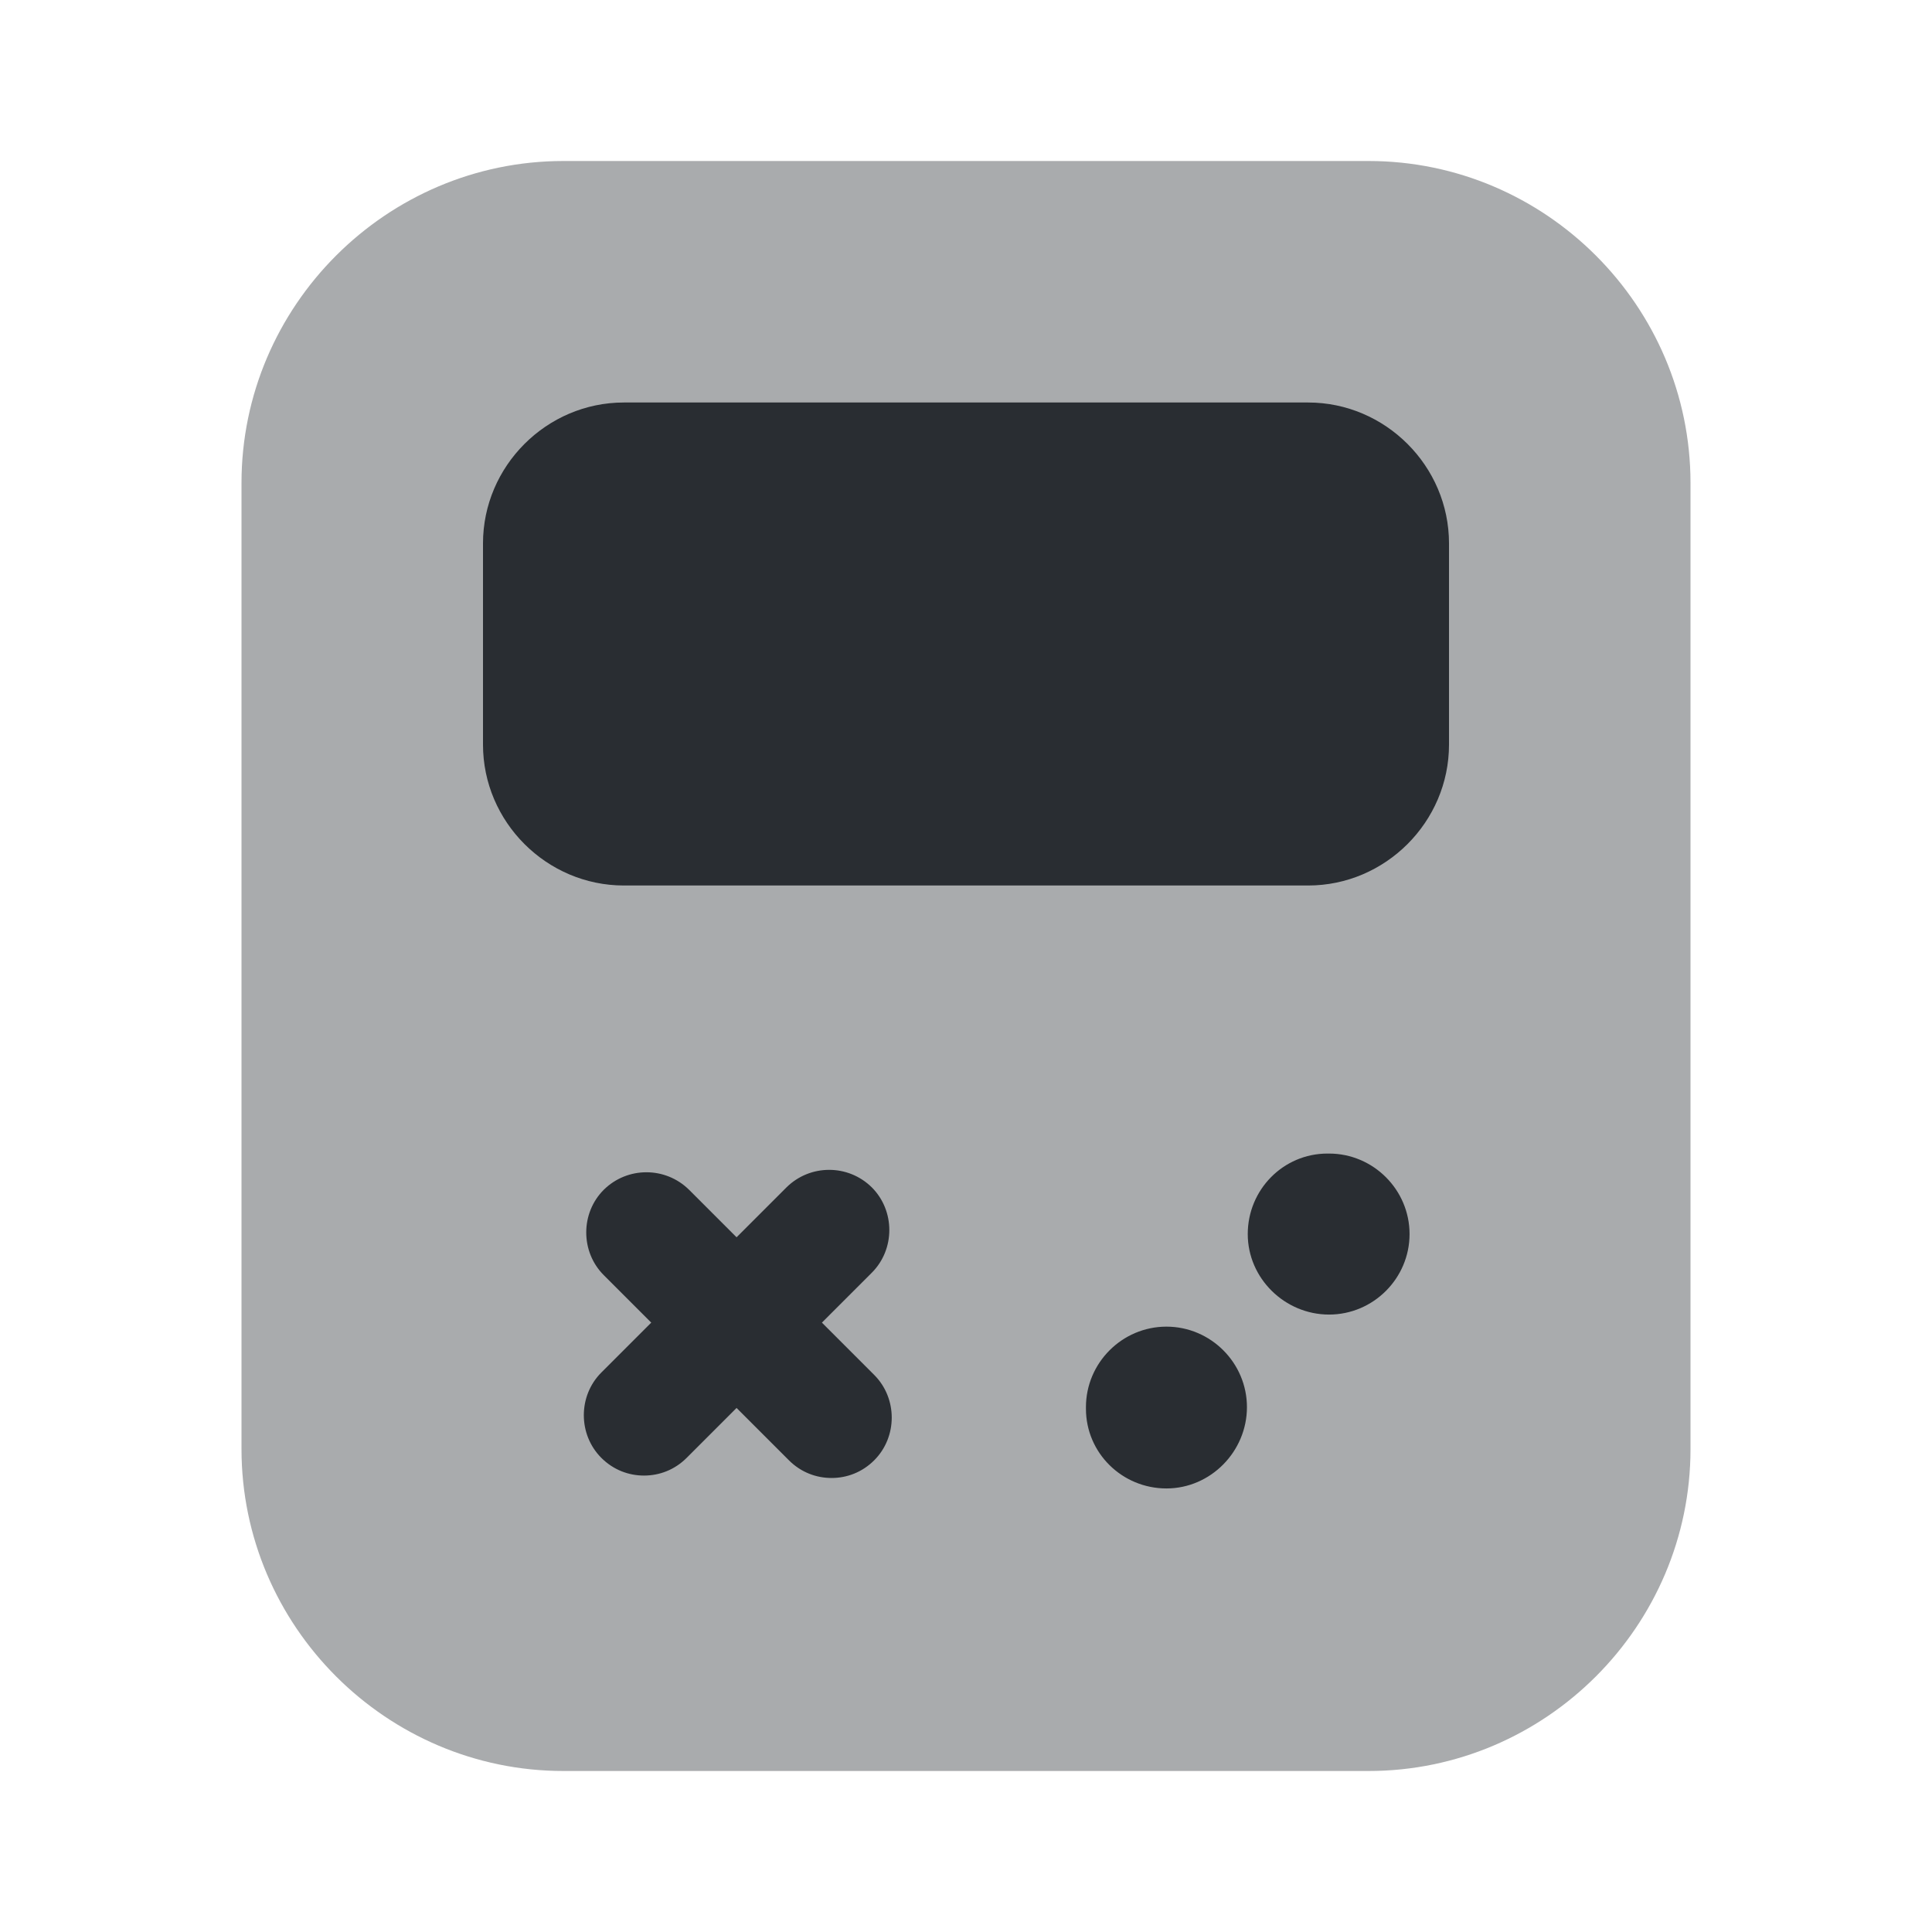
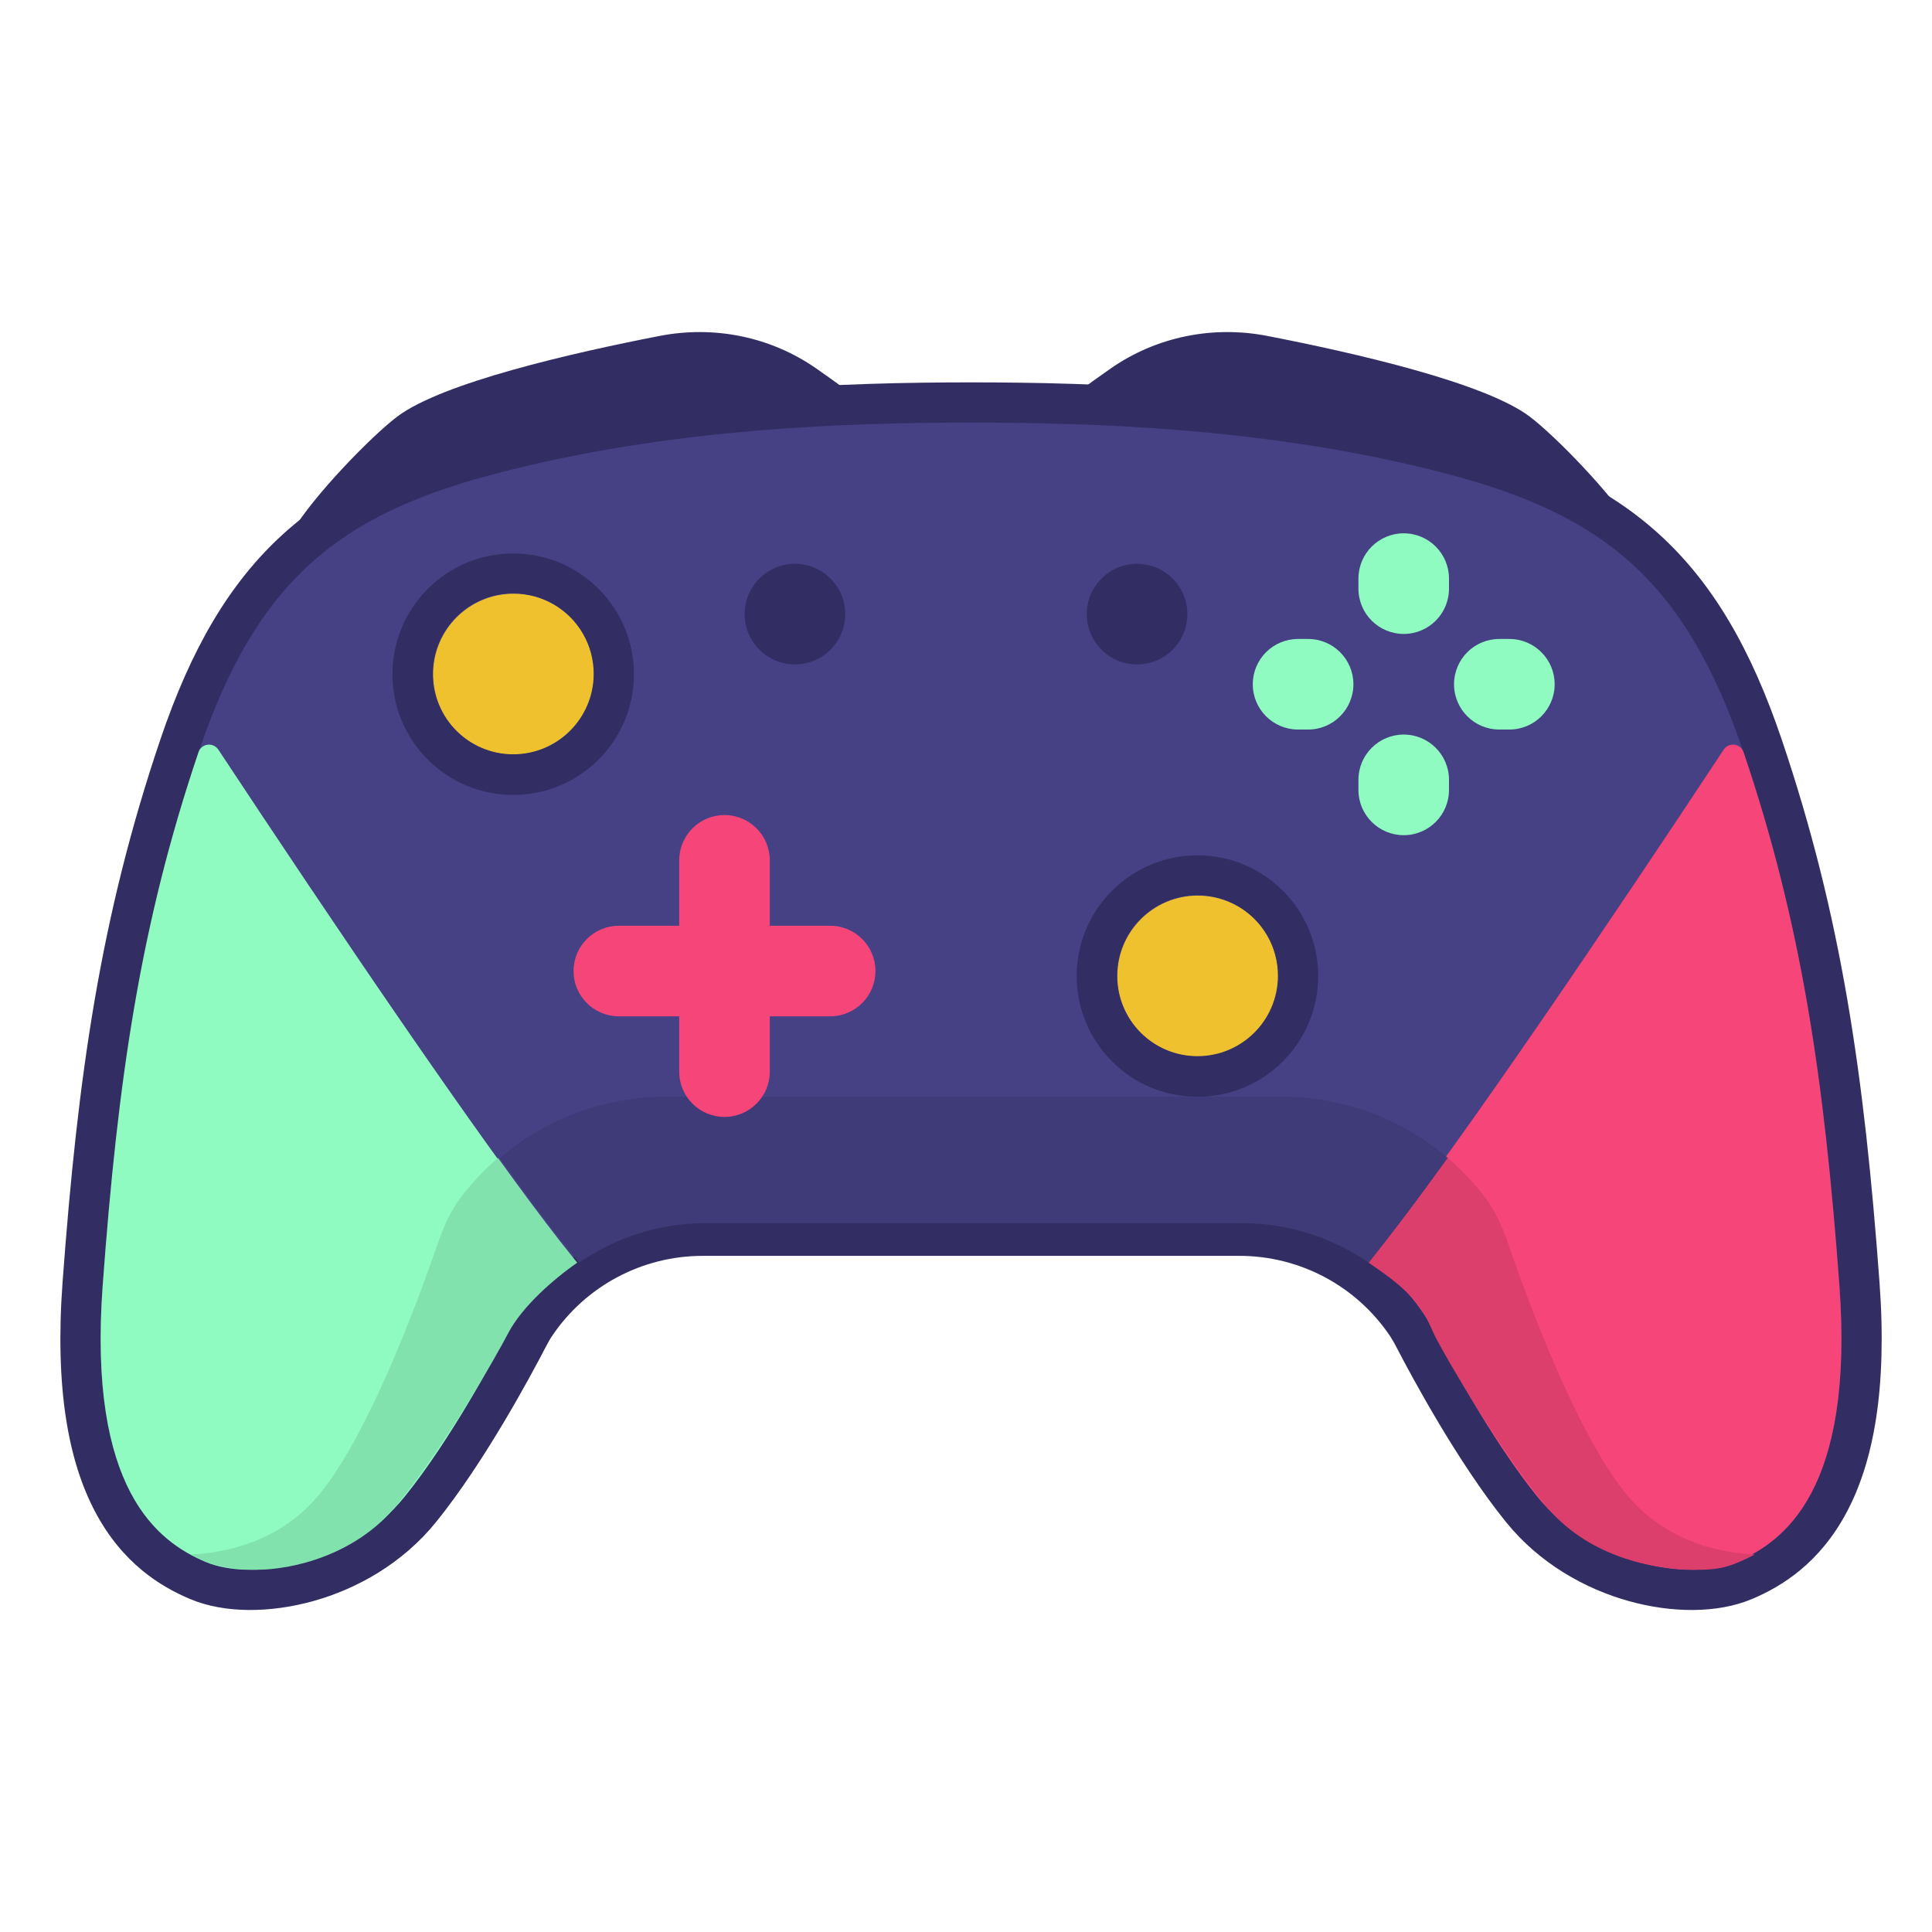
- <svg xmlns="http://www.w3.org/2000/svg" t="1739118884643" class="icon" viewBox="0 0 1024 1024" version="1.1" p-id="22284" width="256" height="256">
-   <path d="M725.333 938.667H298.667c-93.867 0-170.667-76.8-170.667-170.667V256c0-93.867 76.8-170.667 170.667-170.667h426.667c93.867 0 170.667 76.8 170.667 170.667v512c0 93.867-76.8 170.667-170.667 170.667z" fill="#292D32" opacity=".4" p-id="22285" />
-   <path d="M693.333 469.333h-362.667C289.707 469.333 256 435.627 256 394.667v-106.667C256 247.04 289.707 213.333 330.667 213.333h362.667c40.96 0 74.667 33.707 74.667 74.667v106.667c0 40.96-33.707 74.667-74.667 74.667zM463.36 728.747l-27.733-27.733 26.453-26.453c12.373-12.373 12.373-32.853 0-45.227a32.171 32.171 0 0 0-45.227 0l-26.453 26.453-25.173-25.173a32.171 32.171 0 0 0-45.227 0c-12.373 12.373-12.373 32.853 0 45.227l25.173 25.173-26.453 26.453c-12.373 12.373-12.373 32.853 0 45.227 6.4 6.4 14.507 9.387 22.613 9.387s16.213-2.987 22.613-9.387l26.453-26.453 27.733 27.733c6.4 6.4 14.507 9.387 22.613 9.387s16.213-2.987 22.613-9.387c12.373-12.373 12.373-32.853 0-45.227zM704.427 696.747c-23.467 0-43.093-19.2-43.093-42.667s18.773-42.667 42.24-42.667h0.853c23.467 0 42.667 19.2 42.667 42.667s-19.2 42.667-42.667 42.667zM618.24 788.907c-23.467 0-42.667-18.773-42.667-42.24v-0.853c0-23.467 19.2-42.667 42.667-42.667s42.667 19.2 42.667 42.667-19.2 43.093-42.667 43.093z" fill="#292D32" p-id="22286" />
+ <svg xmlns="http://www.w3.org/2000/svg" t="1739124105271" class="icon" viewBox="0 0 1024 1024" version="1.1" p-id="8675" width="256" height="256">
+   <path d="M210.667 220.72c-13.333 9.995-44.443 41.776-56 61.333l330.667-42.667c-7.328-10.992-31.179-29.067-52.581-44.005-24.197-16.891-54.123-22.965-83.093-17.339-46.347 9.003-115.088 24.747-138.992 42.677zM810.667 220.72c13.328 9.995 44.443 41.776 56 61.333l-330.667-42.667c7.328-10.992 31.179-29.067 52.581-44.005 24.197-16.891 54.123-22.965 83.093-17.339 46.352 9.003 115.088 24.747 138.992 42.677z" fill="#322E63" p-id="8676" />
+   <path d="M33.163 679.579c8.064-109.509 20.117-193.989 51.877-287.765 16.176-47.771 36.464-82.795 64.981-108.715 28.48-25.883 63.344-41.013 105.531-52.219C351.861 205.296 450.229 202.667 514.667 202.667s162.811 2.629 259.115 28.213c42.187 11.205 77.056 26.336 105.531 52.213 28.517 25.92 48.805 60.949 64.981 108.72 31.76 93.781 43.813 178.256 51.877 287.765 4.171 56.603-3.205 95.067-17.237 121.637-14.421 27.312-34.592 39.648-50.304 46.283-18.464 7.792-42.837 7.387-65.344 1.104-23.072-6.443-47.269-19.872-65.104-41.925-25.797-31.893-50.485-78.107-57.723-92.037a66.635 66.635 0 0 0-3.68-6.459 96.197 96.197 0 0 0-79.909-42.549H372.464a96.197 96.197 0 0 0-79.909 42.549c-1.131 1.685-2.235 3.669-3.68 6.459-7.237 13.931-31.925 60.144-57.723 92.037-17.835 22.053-42.027 35.483-65.104 41.925-22.507 6.283-46.88 6.688-65.344-1.104-15.712-6.635-35.883-18.971-50.304-46.283-14.032-26.571-21.408-65.035-17.237-121.637z m21.275 1.568c8.005-108.672 19.867-191.136 50.811-282.491 30.933-91.36 74.789-125.643 155.787-147.157C354.528 226.661 450.613 224 514.667 224c64.053 0 160.133 2.661 253.637 27.499 80.992 21.515 124.843 55.803 155.781 147.157 30.939 91.355 42.805 173.819 50.811 282.491 8.005 108.672-29.355 136.059-54.565 146.699-25.205 10.64-76.421 1.451-105.563-34.581-24.299-30.037-48.123-74.501-55.376-88.459a88.267 88.267 0 0 0-4.891-8.507 117.547 117.547 0 0 0-97.632-52H372.464a117.541 117.541 0 0 0-97.632 52 87.173 87.173 0 0 0-4.891 8.507c-7.253 13.957-31.077 58.421-55.376 88.459-29.141 36.032-80.357 45.221-105.563 34.581-25.211-10.64-62.571-38.027-54.565-146.699z" fill="#322E63" p-id="8677" />
+   <path d="M105.248 398.656c-30.944 91.355-42.805 173.819-50.811 282.491-8.005 108.672 29.355 136.059 54.56 146.699 25.211 10.64 76.427 1.451 105.568-34.581 24.299-30.037 48.123-74.501 55.376-88.459 1.515-2.917 3.067-5.781 4.896-8.507a117.541 117.541 0 0 1 97.627-52h284.405a117.547 117.547 0 0 1 97.632 52c1.824 2.725 3.376 5.589 4.891 8.507 7.253 13.957 31.077 58.421 55.376 88.459 29.141 36.032 80.357 45.221 105.563 34.581 25.211-10.64 62.571-38.027 54.565-146.699-8.005-108.672-19.872-191.136-50.811-282.491-30.939-91.36-74.789-125.643-155.781-147.157C674.8 226.661 578.72 224 514.667 224c-64.053 0-160.133 2.661-253.637 27.499-80.992 21.515-124.843 55.803-155.787 147.157z" fill="#464185" p-id="8678" />
+   <path d="M54.437 681.141c8-108.672 19.861-191.136 50.784-282.491 1.579-4.672 7.813-5.403 10.533-1.285 61.12 92.544 137.477 205.323 180.613 260.565 3.749 4.805 2.752 11.701-1.819 15.733a116.853 116.853 0 0 0-19.829 22.645c-1.824 2.72-3.365 5.573-4.875 8.48-7.237 13.941-31.061 58.421-55.36 88.475-29.125 36.032-80.32 45.221-105.509 34.581-25.195-10.64-62.544-38.032-54.539-146.704z" fill="#8FFBC1" p-id="8679" />
+   <path d="M974.896 681.141c-8-108.672-19.861-191.136-50.784-282.491-1.579-4.672-7.813-5.403-10.533-1.285-61.125 92.544-137.477 205.323-180.613 260.565-3.749 4.805-2.752 11.701 1.819 15.733a116.933 116.933 0 0 1 19.829 22.645c1.824 2.72 3.365 5.573 4.875 8.48 7.243 13.941 31.061 58.421 55.355 88.475 29.131 36.032 80.32 45.221 105.515 34.581 25.195-10.64 62.544-38.032 54.539-146.704z" fill="#F64679" p-id="8680" />
+   <path d="M307.04 669.168a117.643 117.643 0 0 1 66.917-20.864h284.411c24.368 0 47.685 7.531 67.067 20.965a1378.667 1378.667 0 0 1 6.955-8.736l0.005-0.005c0.971-1.216 1.691-2.112 2.069-2.597 9.531-12.203 20.677-27.211 32.928-44.192A134.805 134.805 0 0 0 679.739 581.333h-327.147a134.795 134.795 0 0 0-87.653 32.405c12.245 16.981 23.397 31.989 32.923 44.192 0.528 0.672 1.568 1.931 2.949 3.611 1.669 2.027 3.845 4.667 6.235 7.627z" fill="#3F3A78" p-id="8681" />
+   <path d="M930.027 823.92c-24.453-1.232-50.347-9.973-68.661-32.768-26.123-32.507-51.776-102.283-61.824-131.499-3.035-8.816-6.699-17.477-12.336-24.907a135.131 135.131 0 0 0-19.813-21.008c-12.251 16.981-23.397 31.989-32.928 44.192-0.379 0.491-1.099 1.387-2.075 2.603a1378.667 1378.667 0 0 0-6.955 8.736c11.893 8.245 20.971 14.411 29.232 26.731 1.829 2.725 4.709 9.899 6.219 12.811 7.253 13.957 33.483 58.485 57.781 88.523 21.973 27.168 56.208 35.013 82.667 34.667 10.016-0.133 14.784-1.733 20.523-4.155 2.613-1.104 5.36-2.389 8.171-3.925z" fill="#DD3F6D" p-id="8682" />
+   <path d="M101.333 823.92c24.453-1.232 50.347-9.973 68.661-32.768 26.123-32.507 51.776-102.283 61.824-131.499 3.04-8.816 6.699-17.477 12.336-24.907a135.115 135.115 0 0 1 19.813-21.008c12.251 16.981 23.403 31.989 32.928 44.192a1252.213 1252.213 0 0 1 9.029 11.339c-12.731 8.827-29.317 23.403-36.592 37.397-7.253 13.957-34.368 60.629-58.667 90.667-21.973 27.168-56 34.667-74.667 34.667-10.667 0-20.757-1.733-26.496-4.155a90.101 90.101 0 0 1-8.171-3.925z" fill="#81E2AE" p-id="8683" />
+   <path d="M408 568a24 24 0 0 1-48 0v-112a24 24 0 1 1 48 0v112z" fill="#F64679" p-id="8684" />
+   <path d="M328 538.667a24 24 0 1 1 0-48h112a24 24 0 1 1 0 48h-112z" fill="#F64679" p-id="8685" />
+   <path d="M768 312a24 24 0 0 1-48 0v-5.333a24 24 0 0 1 48 0v5.333zM768 418.667a24 24 0 0 1-48 0v-5.333a24 24 0 0 1 48 0v5.333zM794.667 386.667a24 24 0 0 1 0-48h5.333a24 24 0 0 1 0 48h-5.333zM688 386.667a24 24 0 0 1 0-48h5.333a24 24 0 0 1 0 48h-5.333z" fill="#8FFBC1" p-id="8686" />
+   <path d="M272 314.667a42.667 42.667 0 1 1 0 85.333 42.667 42.667 0 0 1 0-85.333z" fill="#EFC12F" p-id="8687" />
+   <path d="M272 293.333c35.344 0 64 28.656 64 64s-28.656 64-64 64-64-28.656-64-64 28.656-64 64-64z m42.667 64a42.667 42.667 0 1 0-85.333 0 42.667 42.667 0 0 0 85.333 0z" fill="#322E63" p-id="8688" />
+   <path d="M634.667 474.667a42.667 42.667 0 1 1 0 85.333 42.667 42.667 0 0 1 0-85.333z" fill="#EFC12F" p-id="8689" />
+   <path d="M634.667 453.333c35.344 0 64 28.656 64 64s-28.656 64-64 64-64-28.656-64-64 28.656-64 64-64z m42.667 64a42.667 42.667 0 1 0-85.333 0 42.667 42.667 0 0 0 85.333 0z" fill="#322E63" p-id="8690" />
+   <path d="M448 325.333a26.667 26.667 0 1 1-53.333 0 26.667 26.667 0 0 1 53.333 0zM629.333 325.333a26.667 26.667 0 1 1-53.333 0 26.667 26.667 0 0 1 53.333 0z" fill="#322E63" p-id="8691" />
</svg>
